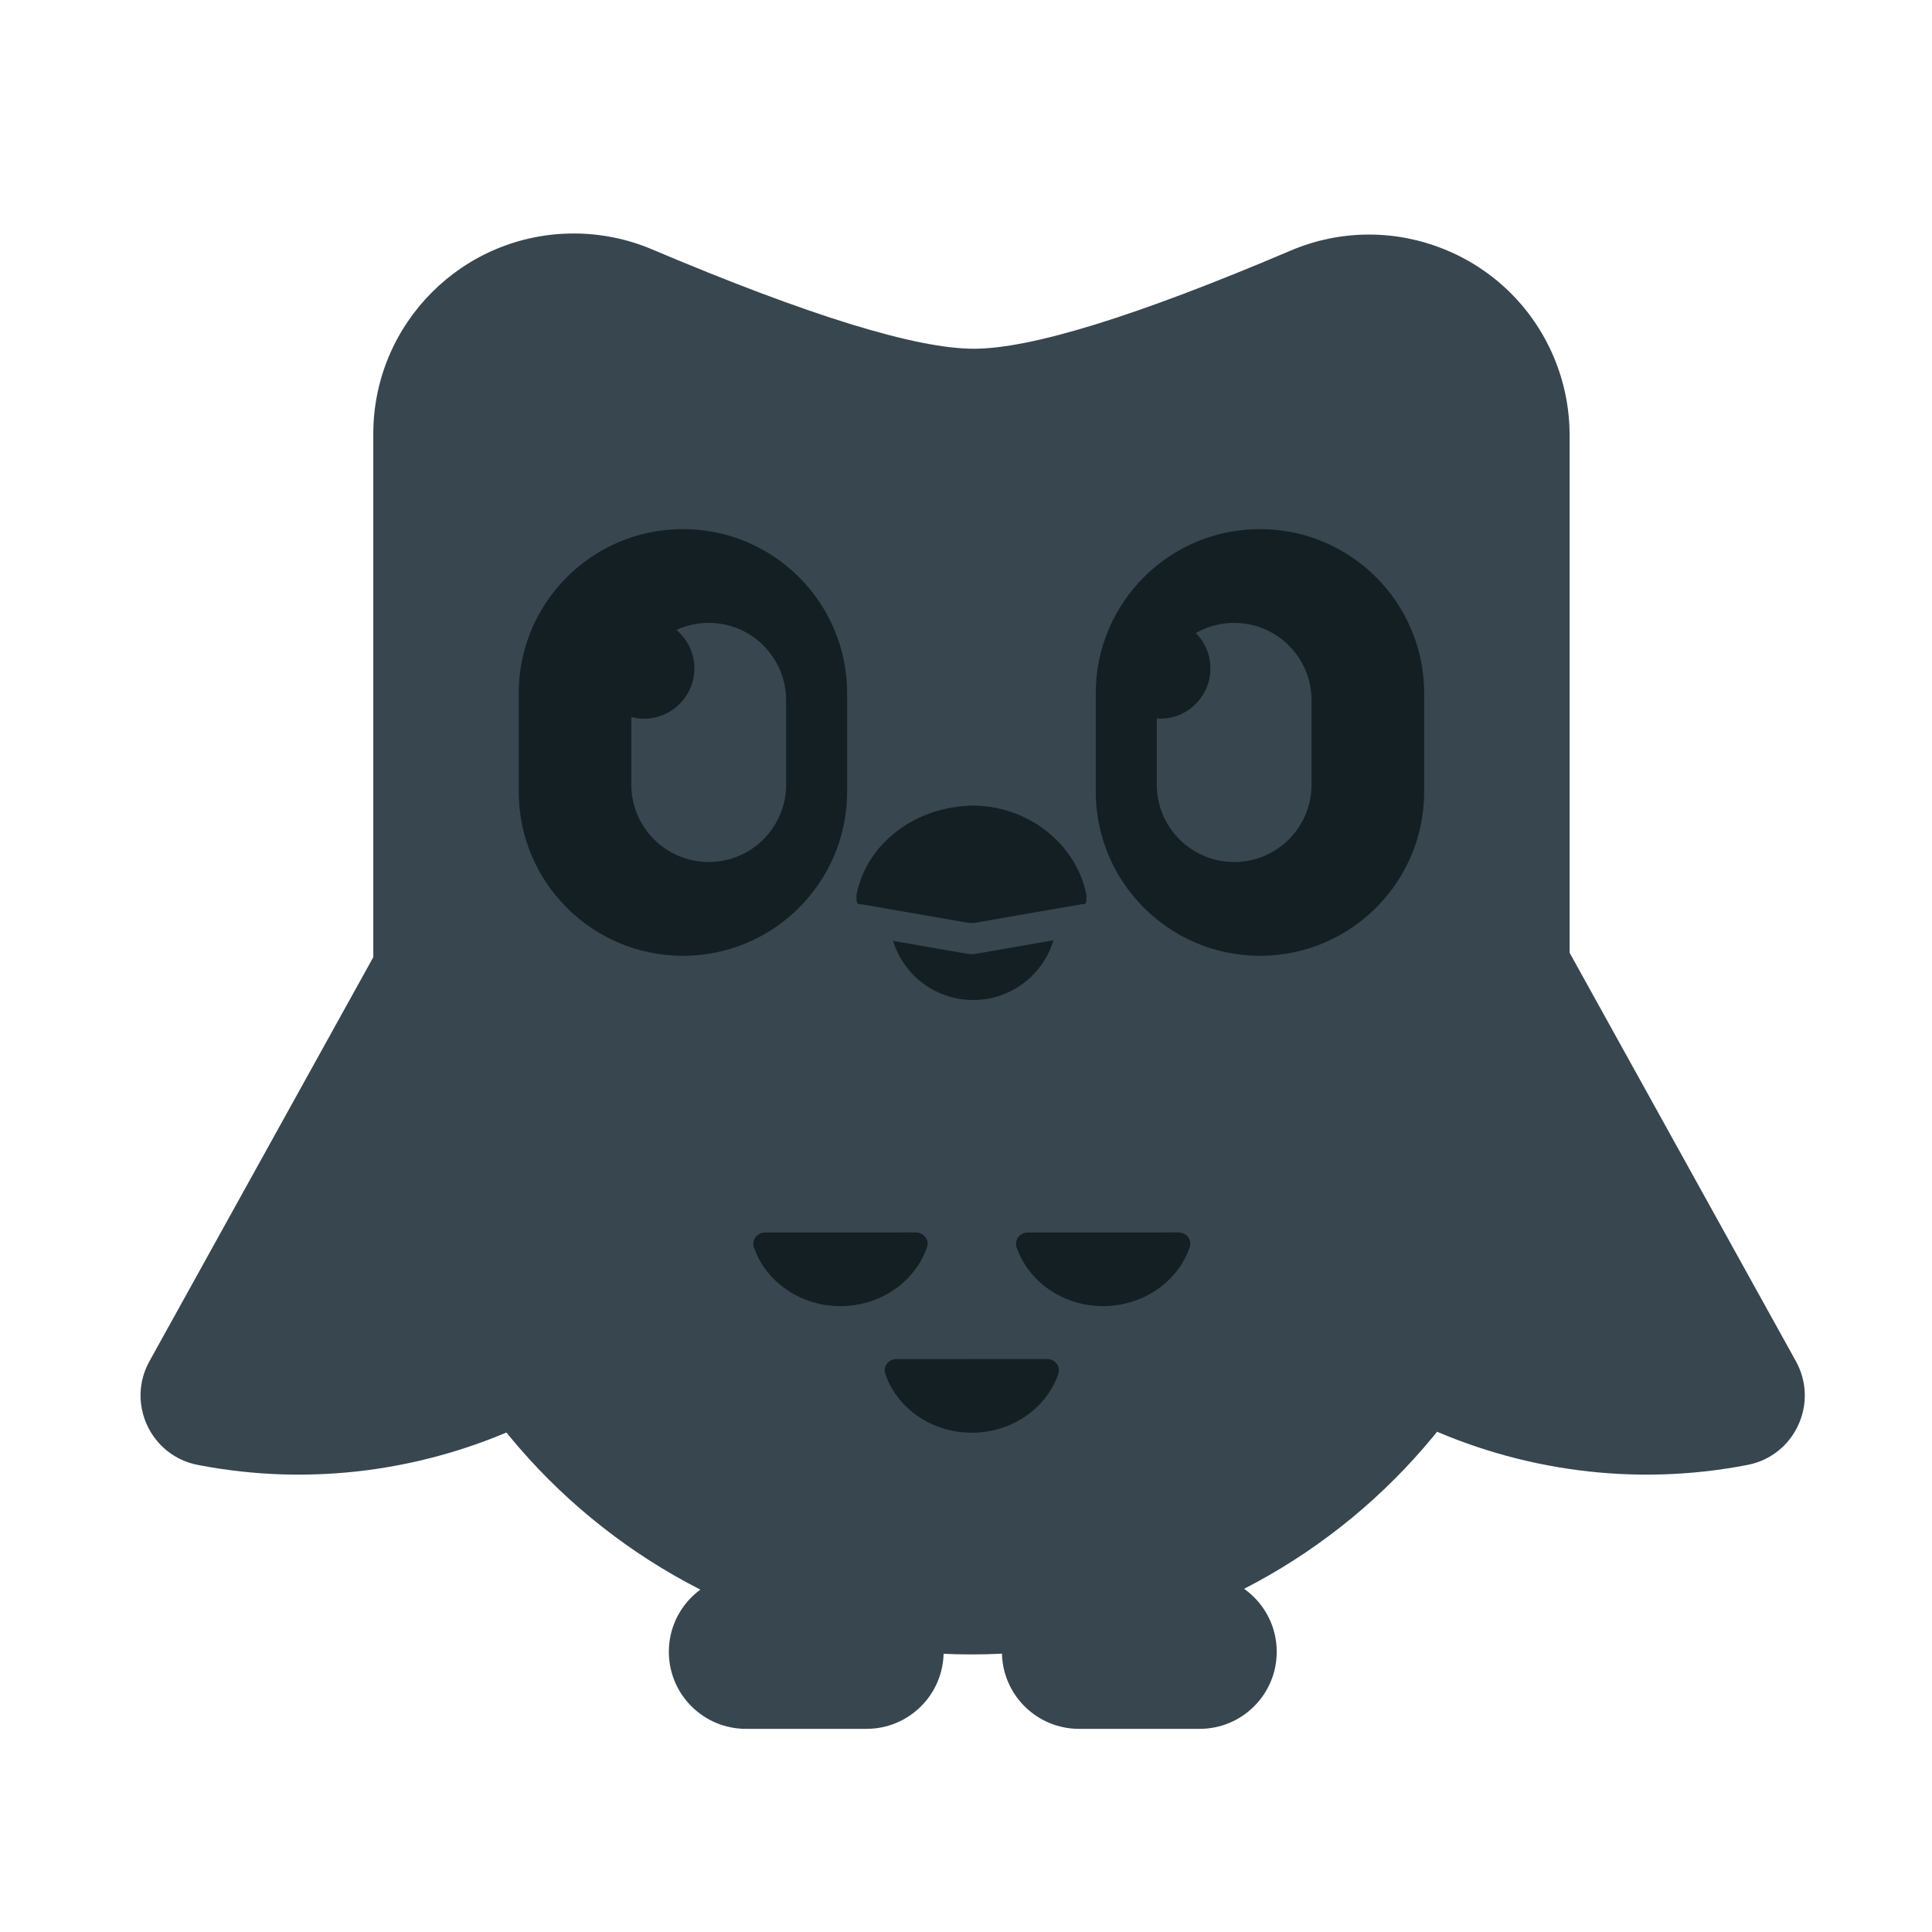
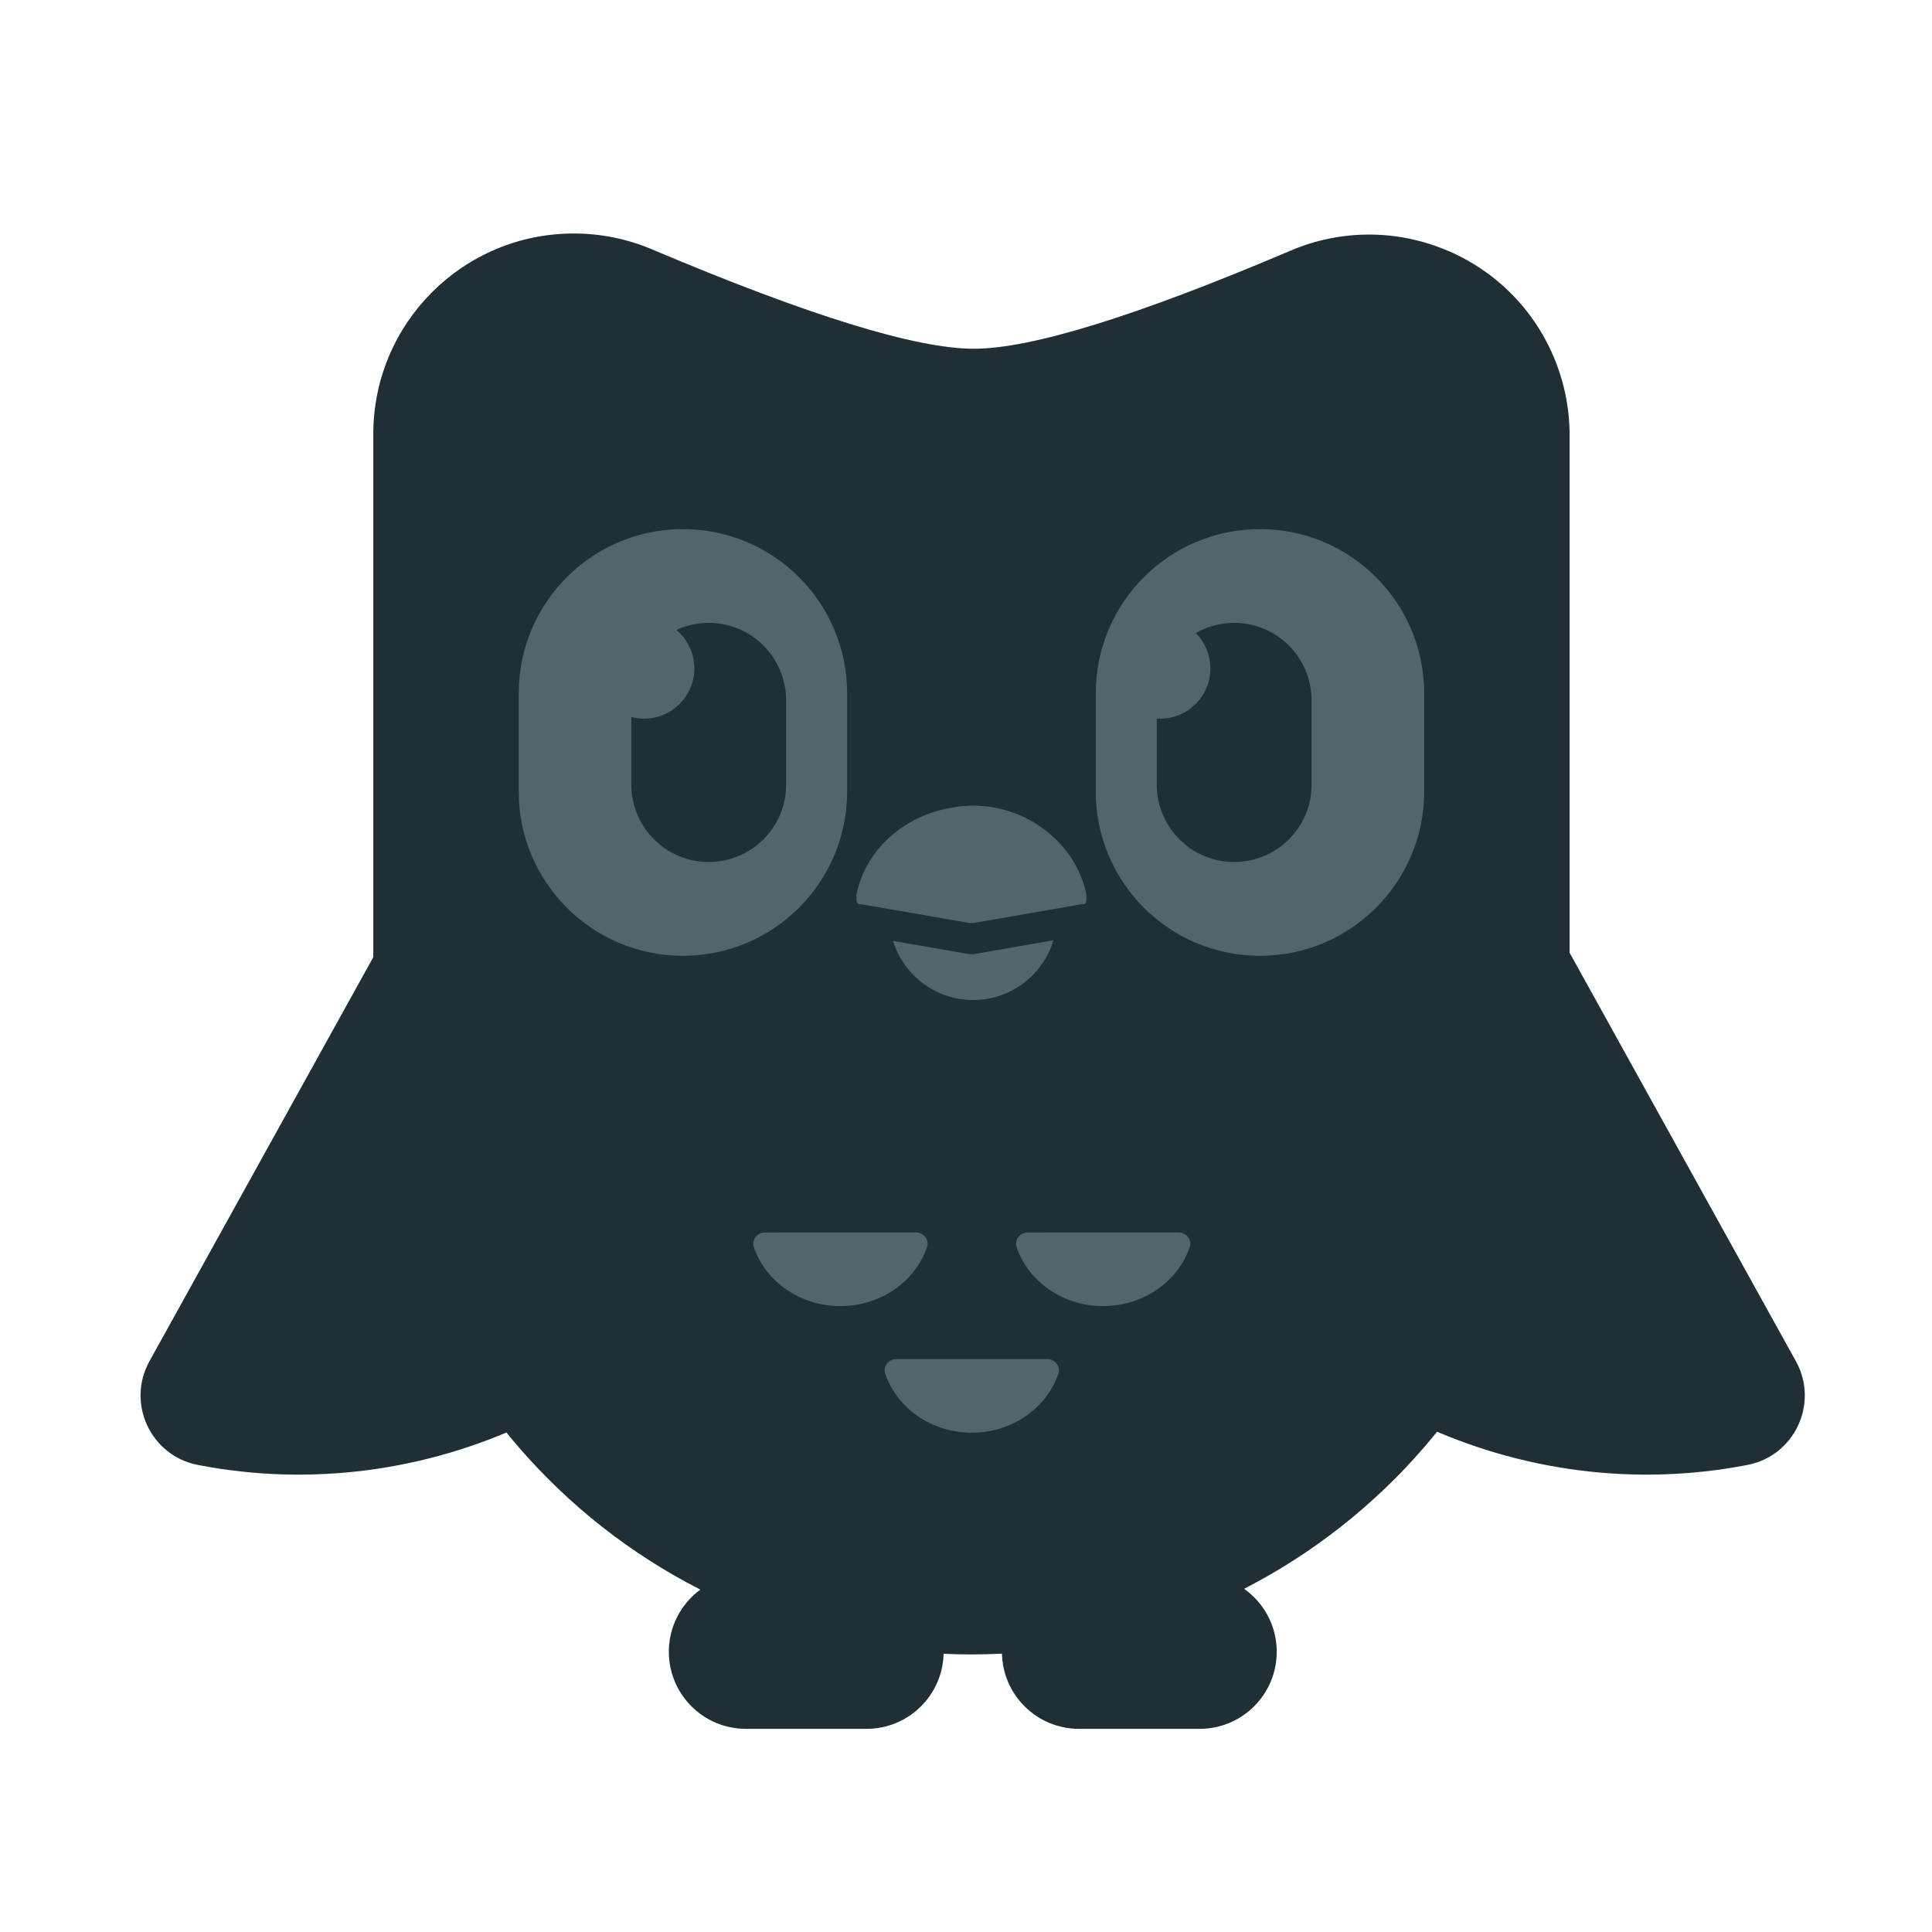
<svg xmlns="http://www.w3.org/2000/svg" width="124" height="124" viewBox="0 0 124 124" version="1.1">
  <g stroke="none" stroke-width="1" fill="none" fill-rule="evenodd">
    <g>
      <g transform="translate(8 15)">
-         <path d="M1.594 72.363L29.49 22.009c1.495-2.7 5.184-3.155 7.285-.9 10.094 10.832 12.143 27.197 4.773 40.5-7.37 13.304-22.326 20.237-36.857 17.412-3.024-.588-4.593-3.96-3.097-6.658zM107.263 72.363L79.367 22.009c-1.495-2.7-5.184-3.155-7.285-.9-10.094 10.832-12.143 27.197-4.773 40.5 7.37 13.304 22.326 20.237 36.856 17.412 3.025-.588 4.593-3.96 3.098-6.658z" fill="#37464F" fill-rule="nonzero" />
-         <path d="M34.928 91.015a4.946 4.946 0 0 1 4.946-4.946h7.744a4.946 4.946 0 0 1 0 9.892h-7.744a4.946 4.946 0 0 1-4.946-4.946zM56.307 91.015a4.946 4.946 0 0 1 4.946-4.946h7.744a4.946 4.946 0 1 1 0 9.892h-7.744a4.946 4.946 0 0 1-4.946-4.946z" fill="#37464F" />
-         <path d="M33.843 1.003c10.053 4.253 16.939 6.38 20.657 6.38 3.694 0 10.47-2.099 20.33-6.296 6.54-2.784 14.098.26 16.882 6.8a12.87 12.87 0 0 1 1.028 5.042v39.865c0 21.203-17.188 38.391-38.39 38.391-21.203 0-38.391-17.188-38.391-38.39V12.856c0-7.108 5.762-12.87 12.87-12.87 1.722 0 3.427.345 5.014 1.016z" fill="#37464F" />
-         <path d="M36.086 7.03l11.621 12.617c.61.676.383 1.749-.448 2.118-3.993 1.774-8.757.773-11.763-2.56-3.005-3.334-3.504-8.17-1.32-11.95.455-.788 1.3-.901 1.91-.225z" fill="#37464F" fill-rule="nonzero" />
-         <path d="M46.163 18.019c4.216 4.27 11.65 4.27 16.345 0 4.695-4.27-.706 24.865-.706 24.79 0-.036-2.51-.046-7.53-.03-1.345.003-3.769.013-7.271.03-3.369-19.373-3.648-27.637-.838-24.79z" fill="#37464F" />
-         <path d="M29.699 10.03l11.375 12.616c.61.677.383 1.749-.448 2.118-3.993 1.774-8.758.773-11.763-2.56-3.005-3.333-3.504-8.17-1.32-11.95a1.34 1.34 0 0 1 2.156-.224z" fill="#37464F" fill-rule="nonzero" />
-         <path d="M35.023 13.542h.413c8.367 0 15.15 6.783 15.15 15.15v7.92c0 8.367-6.783 15.15-15.15 15.15h-.413c-8.367 0-15.15-6.783-15.15-15.15v-7.92c0-8.367 6.783-15.15 15.15-15.15z" fill="#37464F" />
-         <path d="M72.494 7.02L61.119 19.637a1.337 1.337 0 0 0 .448 2.118c3.993 1.774 8.757.773 11.763-2.56 3.005-3.334 3.504-8.17 1.32-11.95a1.34 1.34 0 0 0-2.156-.225z" fill="#37464F" fill-rule="nonzero" />
-         <path d="M79.118 10.03L67.743 22.646a1.337 1.337 0 0 0 .448 2.118c3.993 1.774 8.758.773 11.763-2.56 3.005-3.333 3.504-8.17 1.32-11.95a1.34 1.34 0 0 0-2.156-.224z" fill="#37464F" fill-rule="nonzero" />
-         <path d="M73.267 13.542h.417c8.366 0 15.148 6.782 15.148 15.149v7.923c0 8.366-6.782 15.148-15.148 15.148h-.355c-8.32 0-15.082-6.71-15.147-15.03l-.063-7.922c-.065-8.366 6.663-15.201 15.029-15.267h.12z" fill="#37464F" />
-         <path d="M35.831 18.96c5.82 0 10.54 4.718 10.54 10.538v6.308c0 5.82-4.72 10.539-10.54 10.539-5.82 0-10.538-4.718-10.538-10.539v-6.308c0-5.82 4.718-10.539 10.538-10.539zM72.867 18.96c5.82 0 10.54 4.718 10.54 10.538v6.308c0 5.82-4.72 10.539-10.54 10.539-5.82 0-10.538-4.718-10.538-10.539v-6.308c0-5.82 4.718-10.539 10.538-10.539z" fill="#131F22" />
-         <path d="M37.488 24.978a4.968 4.968 0 0 1 4.968 4.968v5.412a4.968 4.968 0 1 1-9.936 0v-5.412a4.968 4.968 0 0 1 4.968-4.968z" fill="#37464F" />
-         <path d="M54.46 36.715a5.379 5.379 0 0 1 5.378 5.379v1.71a5.379 5.379 0 0 1-10.758 0v-1.71a5.379 5.379 0 0 1 5.38-5.38z" fill="#131F22" />
-         <path d="M46.972 44.433c.638-3.294 3.798-5.718 7.528-5.718 3.493 0 6.6 2.482 7.227 5.718v.3c0 .235-.076.323-.302.301L54.5 46.238h-.301l-6.926-1.204c-.225.022-.3-.066-.3-.3v-.301z" fill="#37464F" fill-rule="nonzero" />
-         <path d="M46.972 42.433c.638-3.294 3.798-5.718 7.528-5.718 3.493 0 6.6 2.482 7.227 5.718v.3c0 .235-.076.323-.302.301L54.5 44.238h-.301l-6.926-1.204c-.225.022-.3-.066-.3-.3v-.301z" fill="#131F22" fill-rule="nonzero" />
-         <path d="M71.211 24.978a4.968 4.968 0 0 1 4.969 4.968v5.412a4.968 4.968 0 1 1-9.936 0v-5.412a4.968 4.968 0 0 1 4.967-4.968z" fill="#37464F" />
-         <path d="M41.111 64.104l9.663-.004c.518 0 .885.478.724.944-.769 2.238-3.005 3.784-5.557 3.785-2.553.001-4.788-1.543-5.555-3.781-.16-.466.207-.944.725-.944zM57.973 64.104l9.663-.004c.517 0 .884.478.724.944-.769 2.238-3.005 3.784-5.558 3.785-2.552.001-4.787-1.543-5.554-3.781-.16-.466.207-.944.725-.944zM49.542 72.23l9.663-.004c.517 0 .884.477.724.943-.769 2.238-3.005 3.785-5.557 3.786-2.553 0-4.788-1.544-5.555-3.782-.16-.466.207-.944.725-.944z" fill="#131F22" fill-rule="nonzero" />
-         <ellipse fill="#131F22" cx="33.338" cy="27.901" rx="3.227" ry="3.224" />
-         <ellipse fill="#131F22" cx="66.459" cy="27.901" rx="3.227" ry="3.224" />
+         <path d="M1.594 72.363L29.49 22.009c1.495-2.7 5.184-3.155 7.285-.9 10.094 10.832 12.143 27.197 4.773 40.5-7.37 13.304-22.326 20.237-36.857 17.412-3.024-.588-4.593-3.96-3.097-6.658zM107.263 72.363L79.367 22.009c-1.495-2.7-5.184-3.155-7.285-.9-10.094 10.832-12.143 27.197-4.773 40.5 7.37 13.304 22.326 20.237 36.856 17.412 3.025-.588 4.593-3.96 3.098-6.658z" fill="#202F36" fill-rule="nonzero" />
+         <path d="M34.928 91.015a4.946 4.946 0 0 1 4.946-4.946h7.744a4.946 4.946 0 0 1 0 9.892h-7.744a4.946 4.946 0 0 1-4.946-4.946zM56.307 91.015a4.946 4.946 0 0 1 4.946-4.946h7.744a4.946 4.946 0 1 1 0 9.892h-7.744a4.946 4.946 0 0 1-4.946-4.946z" fill="#202F36" />
+         <path d="M33.843 1.003c10.053 4.253 16.939 6.38 20.657 6.38 3.694 0 10.47-2.099 20.33-6.296 6.54-2.784 14.098.26 16.882 6.8a12.87 12.87 0 0 1 1.028 5.042v39.865c0 21.203-17.188 38.391-38.39 38.391-21.203 0-38.391-17.188-38.391-38.39V12.856c0-7.108 5.762-12.87 12.87-12.87 1.722 0 3.427.345 5.014 1.016z" fill="#202F36" />
+         <path d="M36.086 7.03l11.621 12.617c.61.676.383 1.749-.448 2.118-3.993 1.774-8.757.773-11.763-2.56-3.005-3.334-3.504-8.17-1.32-11.95.455-.788 1.3-.901 1.91-.225z" fill="#202F36" fill-rule="nonzero" />
+         <path d="M46.163 18.019c4.216 4.27 11.65 4.27 16.345 0 4.695-4.27-.706 24.865-.706 24.79 0-.036-2.51-.046-7.53-.03-1.345.003-3.769.013-7.271.03-3.369-19.373-3.648-27.637-.838-24.79z" fill="#202F36" />
+         <path d="M29.699 10.03l11.375 12.616c.61.677.383 1.749-.448 2.118-3.993 1.774-8.758.773-11.763-2.56-3.005-3.333-3.504-8.17-1.32-11.95a1.34 1.34 0 0 1 2.156-.224z" fill="#202F36" fill-rule="nonzero" />
+         <path d="M35.023 13.542h.413c8.367 0 15.15 6.783 15.15 15.15v7.92c0 8.367-6.783 15.15-15.15 15.15h-.413c-8.367 0-15.15-6.783-15.15-15.15v-7.92c0-8.367 6.783-15.15 15.15-15.15z" fill="#202F36" />
+         <path d="M72.494 7.02L61.119 19.637a1.337 1.337 0 0 0 .448 2.118c3.993 1.774 8.757.773 11.763-2.56 3.005-3.334 3.504-8.17 1.32-11.95a1.34 1.34 0 0 0-2.156-.225z" fill="#202F36" fill-rule="nonzero" />
+         <path d="M79.118 10.03L67.743 22.646a1.337 1.337 0 0 0 .448 2.118c3.993 1.774 8.758.773 11.763-2.56 3.005-3.333 3.504-8.17 1.32-11.95a1.34 1.34 0 0 0-2.156-.224z" fill="#202F36" fill-rule="nonzero" />
+         <path d="M73.267 13.542h.417c8.366 0 15.148 6.782 15.148 15.149v7.923c0 8.366-6.782 15.148-15.148 15.148h-.355c-8.32 0-15.082-6.71-15.147-15.03l-.063-7.922c-.065-8.366 6.663-15.201 15.029-15.267h.12z" fill="#202F36" />
+         <path d="M35.831 18.96c5.82 0 10.54 4.718 10.54 10.538v6.308c0 5.82-4.72 10.539-10.54 10.539-5.82 0-10.538-4.718-10.538-10.539v-6.308c0-5.82 4.718-10.539 10.538-10.539zM72.867 18.96c5.82 0 10.54 4.718 10.54 10.538v6.308c0 5.82-4.72 10.539-10.54 10.539-5.82 0-10.538-4.718-10.538-10.539v-6.308c0-5.82 4.718-10.539 10.538-10.539z" fill="#52656d" />
+         <path d="M37.488 24.978a4.968 4.968 0 0 1 4.968 4.968v5.412a4.968 4.968 0 1 1-9.936 0v-5.412a4.968 4.968 0 0 1 4.968-4.968z" fill="#202F36" />
+         <path d="M54.46 36.715a5.379 5.379 0 0 1 5.378 5.379v1.71a5.379 5.379 0 0 1-10.758 0v-1.71a5.379 5.379 0 0 1 5.38-5.38z" fill="#52656d" />
+         <path d="M46.972 44.433c.638-3.294 3.798-5.718 7.528-5.718 3.493 0 6.6 2.482 7.227 5.718v.3c0 .235-.076.323-.302.301L54.5 46.238h-.301l-6.926-1.204c-.225.022-.3-.066-.3-.3v-.301z" fill="#202F36" fill-rule="nonzero" />
+         <path d="M46.972 42.433c.638-3.294 3.798-5.718 7.528-5.718 3.493 0 6.6 2.482 7.227 5.718v.3c0 .235-.076.323-.302.301L54.5 44.238h-.301l-6.926-1.204c-.225.022-.3-.066-.3-.3v-.301z" fill="#52656d" fill-rule="nonzero" />
+         <path d="M71.211 24.978a4.968 4.968 0 0 1 4.969 4.968v5.412a4.968 4.968 0 1 1-9.936 0v-5.412a4.968 4.968 0 0 1 4.967-4.968z" fill="#202F36" />
+         <path d="M41.111 64.104l9.663-.004c.518 0 .885.478.724.944-.769 2.238-3.005 3.784-5.557 3.785-2.553.001-4.788-1.543-5.555-3.781-.16-.466.207-.944.725-.944zM57.973 64.104l9.663-.004c.517 0 .884.478.724.944-.769 2.238-3.005 3.784-5.558 3.785-2.552.001-4.787-1.543-5.554-3.781-.16-.466.207-.944.725-.944zM49.542 72.23l9.663-.004c.517 0 .884.477.724.943-.769 2.238-3.005 3.785-5.557 3.786-2.553 0-4.788-1.544-5.555-3.782-.16-.466.207-.944.725-.944z" fill="#52656d" fill-rule="nonzero" />
+         <ellipse fill="#52656d" cx="33.338" cy="27.901" rx="3.227" ry="3.224" />
+         <ellipse fill="#52656d" cx="66.459" cy="27.901" rx="3.227" ry="3.224" />
      </g>
    </g>
  </g>
</svg>
